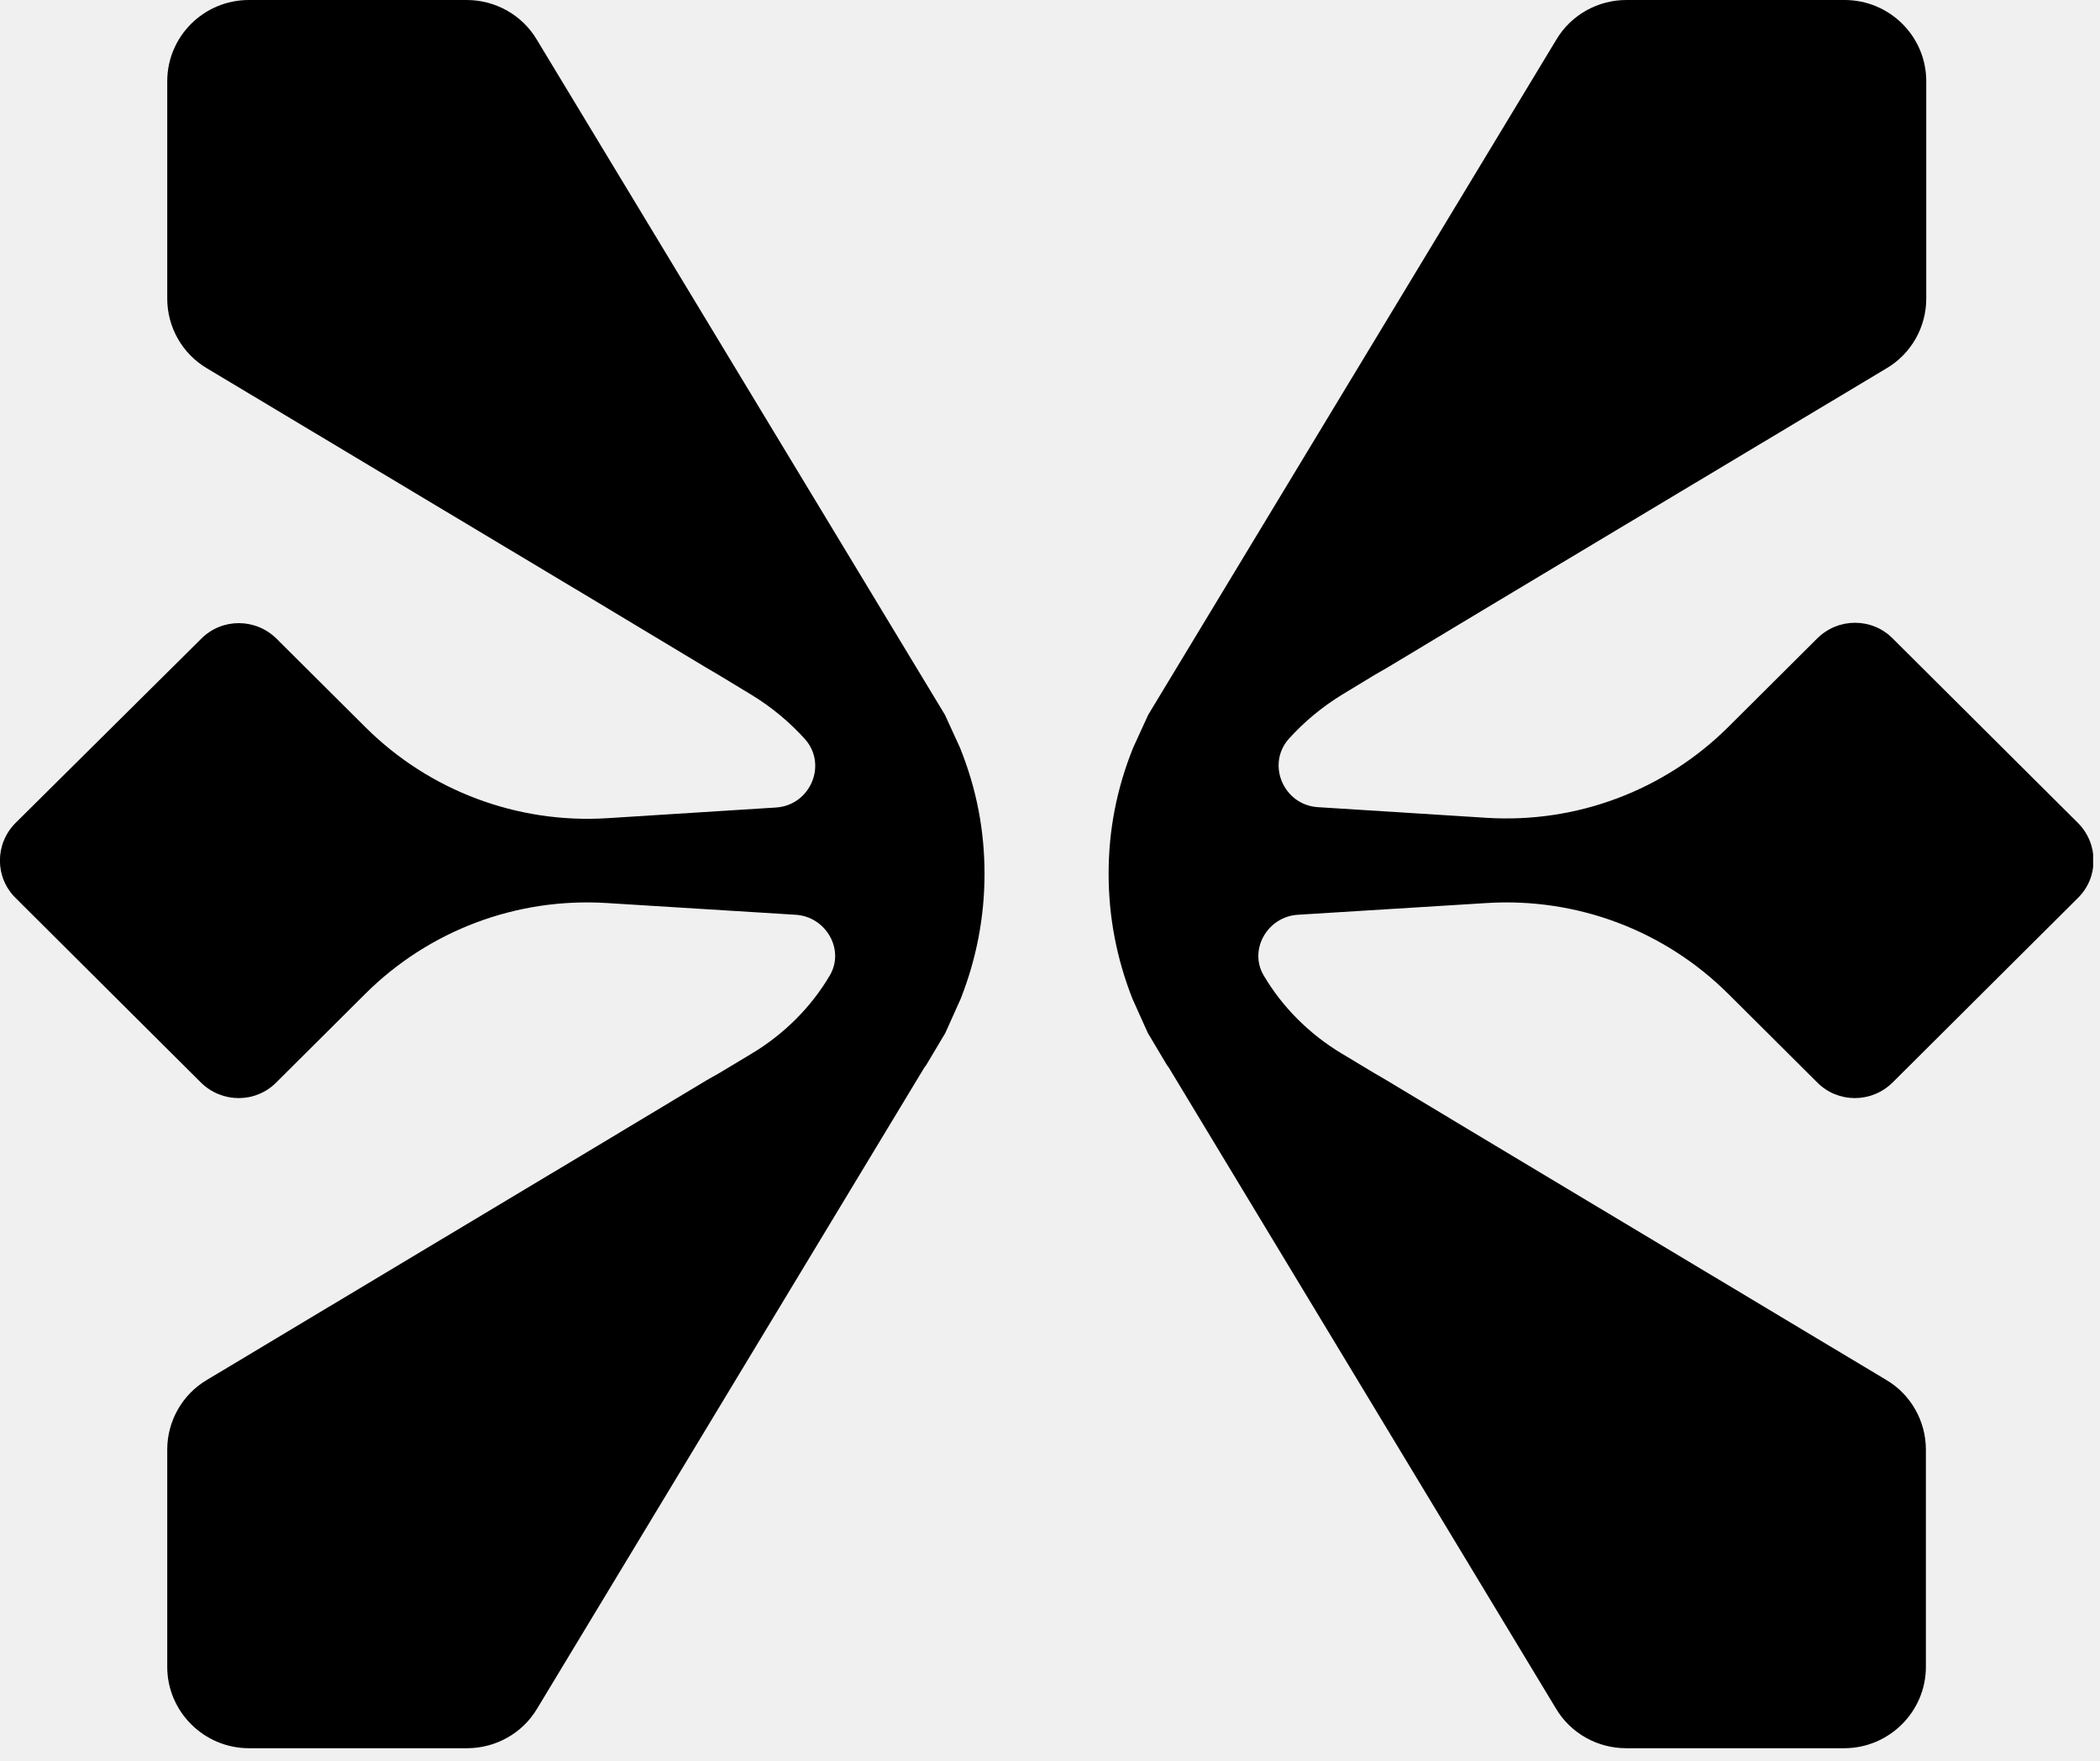
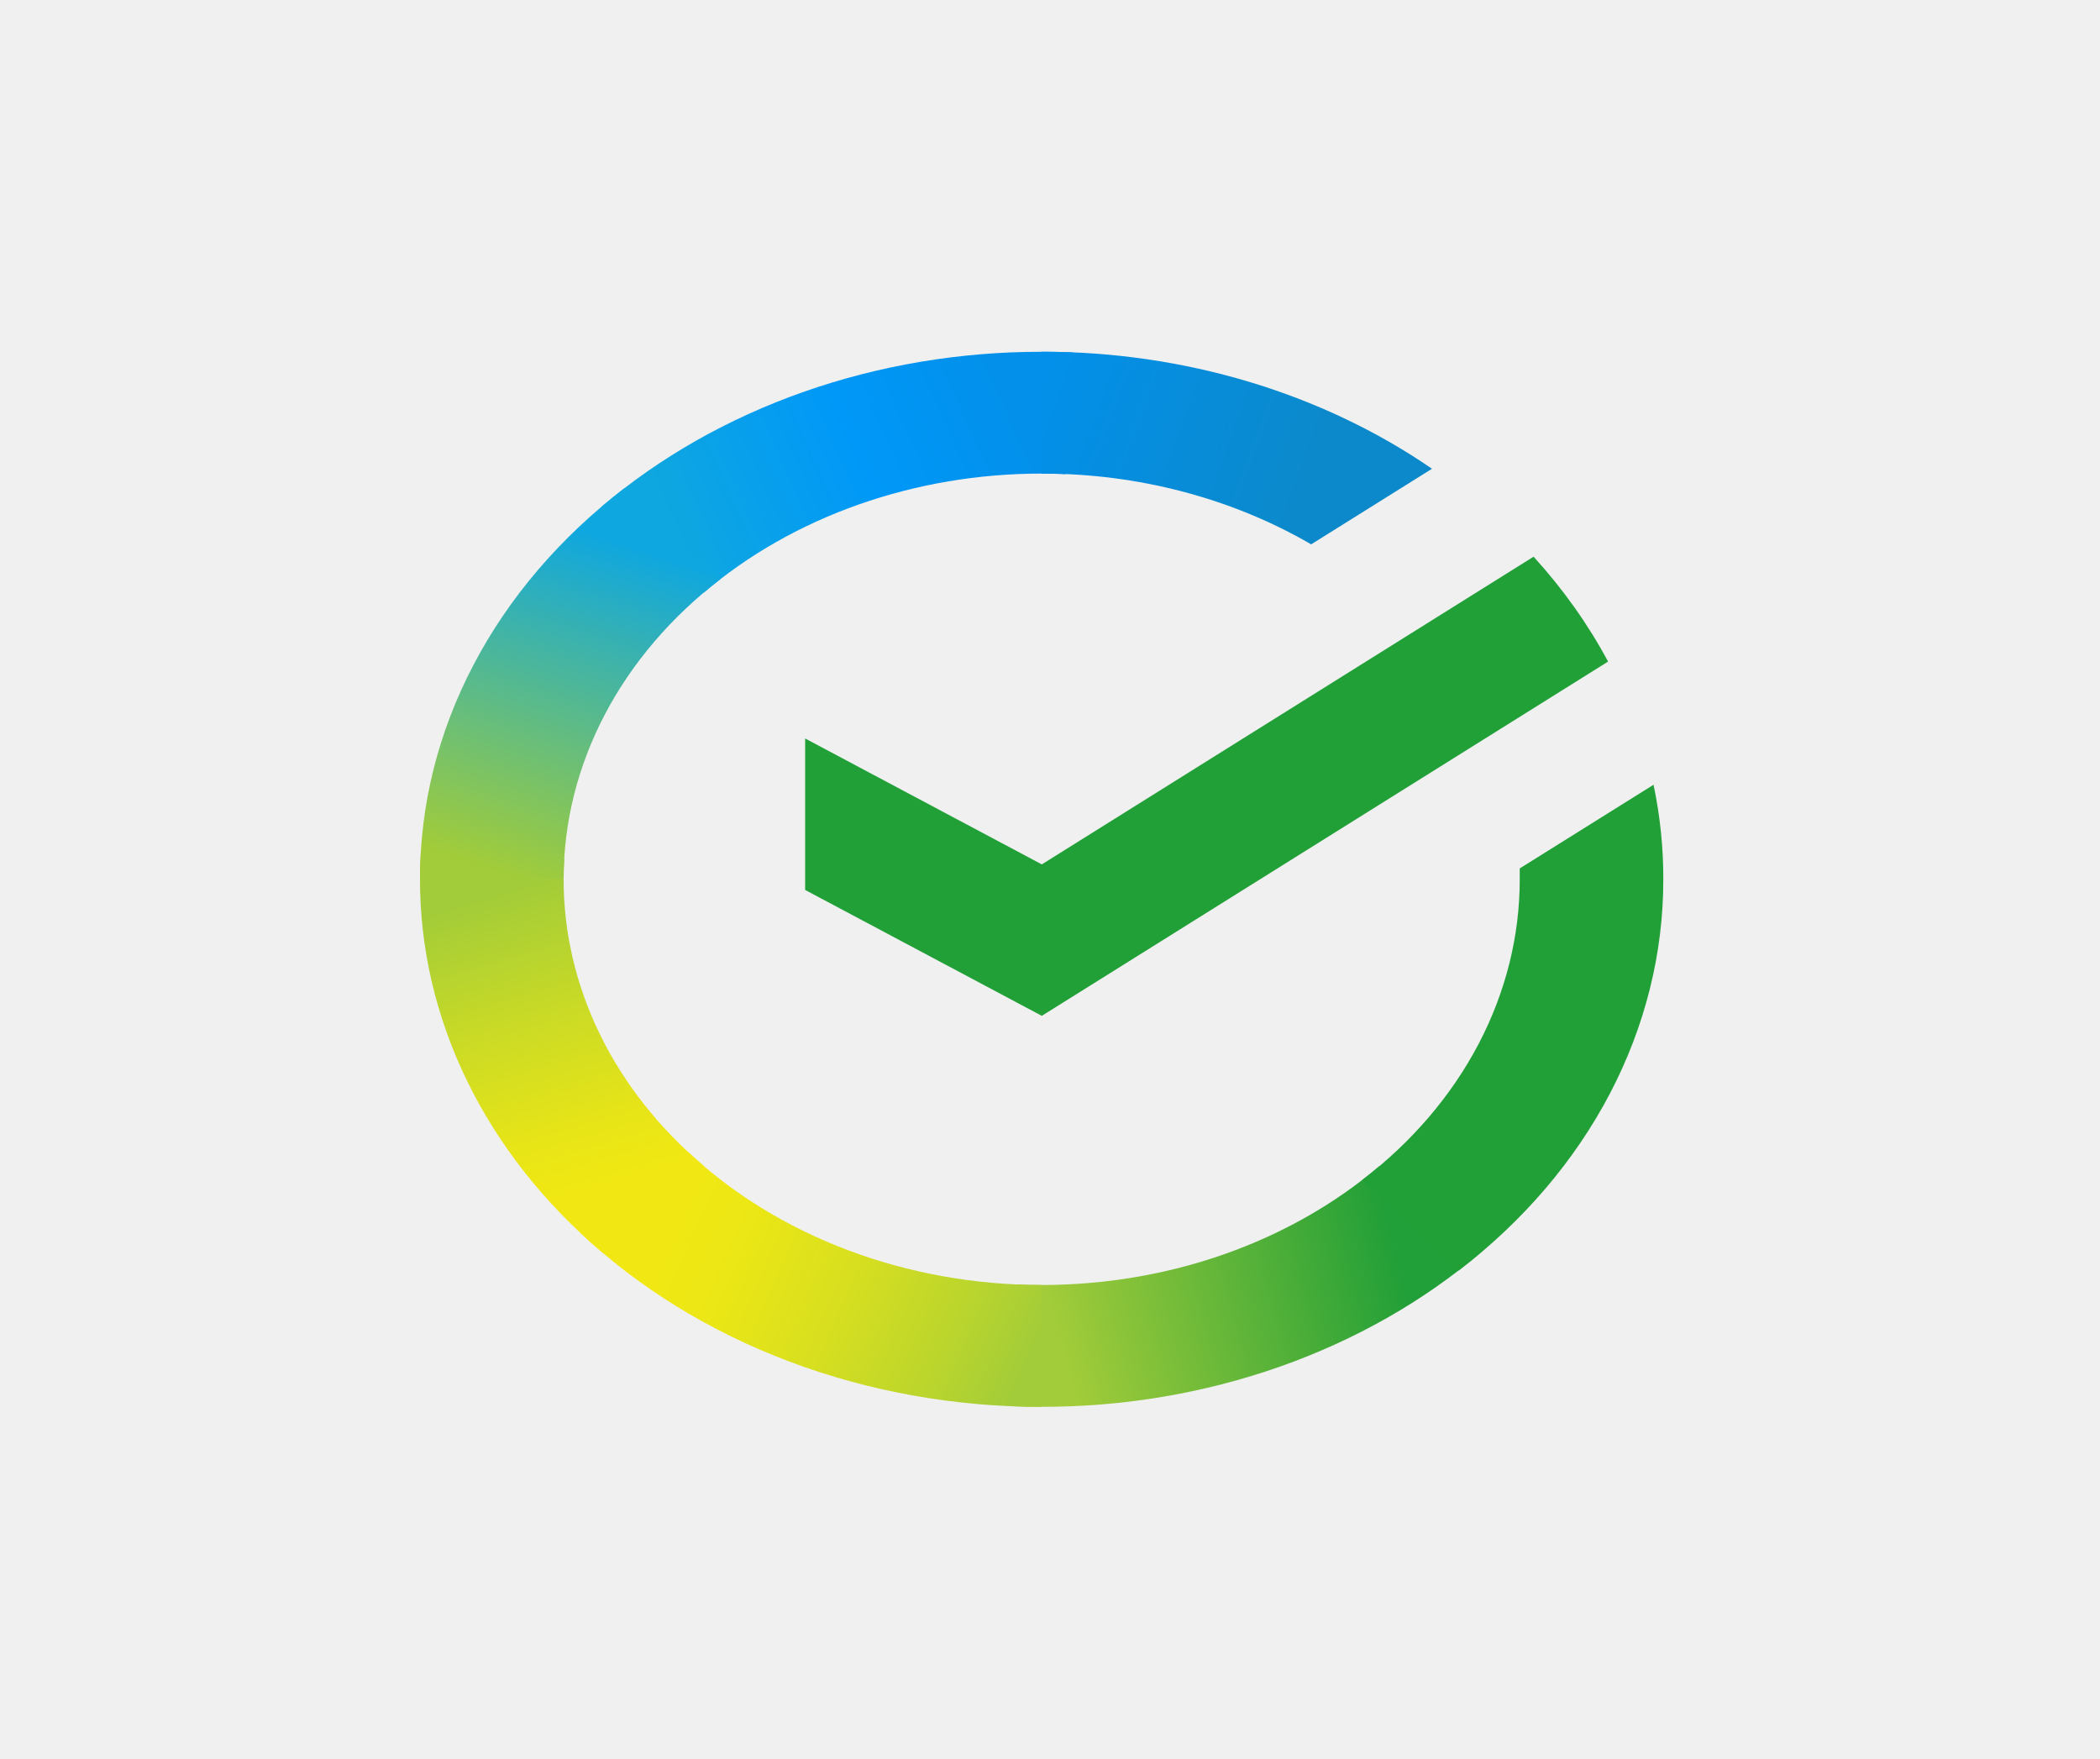
- <svg xmlns="http://www.w3.org/2000/svg" width="124" height="104" viewBox="0 0 124 104" fill="none">
-   <g clip-path="url(#clip0_5_7847)">
-     <path d="M41.69 63.824L35.268 67.684L12.212 81.506C10.76 82.365 9.875 83.939 9.875 85.617V98.453C9.875 101.095 12.044 103.256 14.697 103.256H27.583C29.267 103.256 30.846 102.375 31.709 100.928L54.596 63.027L54.681 62.922L55.818 61.014L56.723 59C57.65 56.651 58.134 54.176 58.134 51.617C58.134 49.059 57.671 46.605 56.681 44.151L55.797 42.221L31.689 2.328C30.825 0.881 29.246 0 27.562 0H14.697C12.044 0 9.875 2.139 9.875 4.803V17.639C9.875 19.317 10.76 20.89 12.212 21.75L35.247 35.551L41.732 39.452L42.448 39.872L44.385 41.046C45.585 41.781 46.638 42.661 47.543 43.668C48.87 45.178 47.838 47.569 45.816 47.695L35.857 48.325C30.552 48.66 25.351 46.709 21.582 42.955L16.339 37.733C15.097 36.495 13.097 36.495 11.876 37.733L0.927 48.597C-0.315 49.835 -0.315 51.827 0.927 53.044L11.854 63.929C13.097 65.167 15.097 65.167 16.318 63.929L21.561 58.707C25.33 54.952 30.509 53.002 35.836 53.337L46.975 54.029C48.764 54.134 49.901 56.085 48.996 57.616C47.922 59.441 46.343 61.056 44.385 62.23L42.427 63.405" fill="black" />
-     <path d="M81.189 39.851L79.252 41.026C78.052 41.76 76.999 42.641 76.094 43.647C74.767 45.157 75.799 47.548 77.82 47.674L87.779 48.303C93.085 48.639 98.286 46.688 102.055 42.934L107.298 37.712C108.54 36.474 110.54 36.474 111.761 37.712L122.689 48.597C123.931 49.835 123.931 51.827 122.689 53.044L111.761 63.929C110.519 65.167 108.519 65.167 107.298 63.929L102.055 58.707C98.286 54.952 93.106 53.002 87.779 53.337L76.641 54.029C74.852 54.134 73.715 56.085 74.62 57.616C75.694 59.441 77.273 61.056 79.231 62.23L81.189 63.405L81.905 63.824L88.327 67.684L111.382 81.506C112.835 82.365 113.719 83.939 113.719 85.617V98.453C113.719 101.095 111.551 103.256 108.898 103.256H96.012C94.328 103.256 92.749 102.375 91.885 100.928L68.998 63.027L68.914 62.922L67.777 61.014L66.872 59C65.945 56.651 65.461 54.176 65.461 51.617C65.461 49.059 65.924 46.605 66.914 44.151L67.798 42.221L91.906 2.328C92.769 0.881 94.349 0 96.033 0H108.919C111.572 0 113.741 2.139 113.741 4.803V17.639C113.741 19.317 112.856 20.89 111.403 21.75L88.369 35.551L81.884 39.452" fill="black" />
-   </g>
+ <svg xmlns="http://www.w3.org/2000/svg" width="123" height="103" viewBox="0 0 123 103" fill="none">
+   <path d="M89.824 32.605C91.553 34.503 93.018 36.565 94.187 38.749L61.02 59.498L47.158 52.124L47.158 43.252L61.02 50.627L89.824 32.605Z" fill="#21A038" />
+   <path d="M33.012 51.499C33.012 51.101 33.023 50.706 33.046 50.312L24.646 49.963C24.617 50.473 24.6 50.987 24.6 51.506C24.596 55.563 25.537 59.581 27.367 63.328C29.197 67.076 31.881 70.48 35.265 73.345L41.224 68.291C38.619 66.089 36.552 63.472 35.143 60.59C33.734 57.709 33.01 54.619 33.012 51.499Z" fill="url(#paint0_linear_4_4909)" />
+   <path d="M61.012 27.738C61.481 27.738 61.947 27.753 62.41 27.772L62.831 20.641C62.228 20.616 61.622 20.604 61.012 20.604C56.23 20.599 51.493 21.396 47.075 22.949C42.657 24.502 38.643 26.78 35.265 29.653L41.224 34.71C43.818 32.498 46.902 30.744 50.298 29.548C53.694 28.351 57.335 27.736 61.012 27.738Z" fill="url(#paint1_linear_4_4909)" />
+   <path d="M61.012 75.262C60.544 75.262 60.077 75.262 59.611 75.23L59.191 82.359C59.795 82.385 60.403 82.398 61.012 82.398C65.793 82.403 70.527 81.605 74.943 80.052C79.359 78.499 83.37 76.22 86.746 73.347L80.798 68.293C78.204 70.503 75.12 72.257 71.725 73.453C68.329 74.648 64.689 75.263 61.012 75.262Z" fill="url(#paint2_linear_4_4909)" />
+   <path d="M76.796 31.883L83.875 27.455C77.405 23.008 69.328 20.588 61.001 20.6L61.001 27.736C66.639 27.73 72.147 29.177 76.796 31.883Z" fill="url(#paint3_linear_4_4909)" />
+   <path d="M97.422 51.5C97.427 49.644 97.235 47.791 96.85 45.963L89.013 50.864C89.013 51.076 89.013 51.287 89.013 51.5C89.015 54.82 88.195 58.104 86.606 61.138C85.017 64.172 82.694 66.889 79.789 69.112L85.442 74.414C89.219 71.52 92.237 67.985 94.301 64.038C96.365 60.09 97.428 55.819 97.422 51.5Z" fill="#21A038" />
+   <path d="M61.012 75.263C57.1 75.264 53.231 74.567 49.655 73.219C46.08 71.871 42.878 69.9 40.257 67.434L34.013 72.229C37.422 75.435 41.588 77.997 46.239 79.749C50.89 81.501 55.923 82.404 61.012 82.399L61.012 75.263Z" fill="url(#paint4_linear_4_4909)" />
+   <path d="M42.236 33.887L36.586 28.585C32.808 31.479 29.788 35.014 27.723 38.961C25.658 42.908 24.594 47.18 24.6 51.499H33.012C33.01 48.179 33.83 44.895 35.419 41.861C37.008 38.828 39.331 36.111 42.236 33.887Z" fill="url(#paint5_linear_4_4909)" />
  <defs>
-     <clipPath id="clip0_5_7847">
-       <rect width="123.594" height="103.256" fill="white" />
-     </clipPath>
+     <linearGradient id="paint0_linear_4_4909" x1="36.966" y1="72.455" x2="30.143" y2="49.215" gradientUnits="userSpaceOnUse">
+       <stop offset="0.14" stop-color="#F1E813" />
+       <stop offset="0.3" stop-color="#E6E418" />
+       <stop offset="0.58" stop-color="#C9DA26" />
+       <stop offset="0.89" stop-color="#A2CC39" />
+     </linearGradient>
+     <linearGradient id="paint1_linear_4_4909" x1="37.667" y1="30.915" x2="60.227" y2="20.784" gradientUnits="userSpaceOnUse">
+       <stop offset="0.06" stop-color="#0FA7DF" />
+       <stop offset="0.54" stop-color="#0098F8" />
+       <stop offset="0.92" stop-color="#0290EA" />
+     </linearGradient>
+     <linearGradient id="paint2_linear_4_4909" x1="58.636" y1="78.091" x2="84.909" y2="71.098" gradientUnits="userSpaceOnUse">
+       <stop offset="0.12" stop-color="#A2CC39" />
+       <stop offset="0.28" stop-color="#86C239" />
+       <stop offset="0.87" stop-color="#219F38" />
+     </linearGradient>
+     <linearGradient id="paint3_linear_4_4909" x1="59.252" y1="22.99" x2="81.389" y2="31.04" gradientUnits="userSpaceOnUse">
+       <stop offset="0.06" stop-color="#0290EA" />
+       <stop offset="0.79" stop-color="#0C89CA" />
+     </linearGradient>
+     <linearGradient id="paint4_linear_4_4909" x1="36.123" y1="71.361" x2="59.901" y2="81.832" gradientUnits="userSpaceOnUse">
+       <stop offset="0.13" stop-color="#F1E813" />
+       <stop offset="0.3" stop-color="#EAE616" />
+       <stop offset="0.53" stop-color="#D8DF1F" />
+       <stop offset="0.8" stop-color="#BAD52D" />
+       <stop offset="0.98" stop-color="#A2CC39" />
+     </linearGradient>
+     <linearGradient id="paint5_linear_4_4909" x1="27.734" y1="52.363" x2="35.204" y2="29.464" gradientUnits="userSpaceOnUse">
+       <stop offset="0.07" stop-color="#A2CC39" />
+       <stop offset="0.26" stop-color="#81C45E" />
+       <stop offset="0.92" stop-color="#0FA7DF" />
+     </linearGradient>
  </defs>
</svg>
